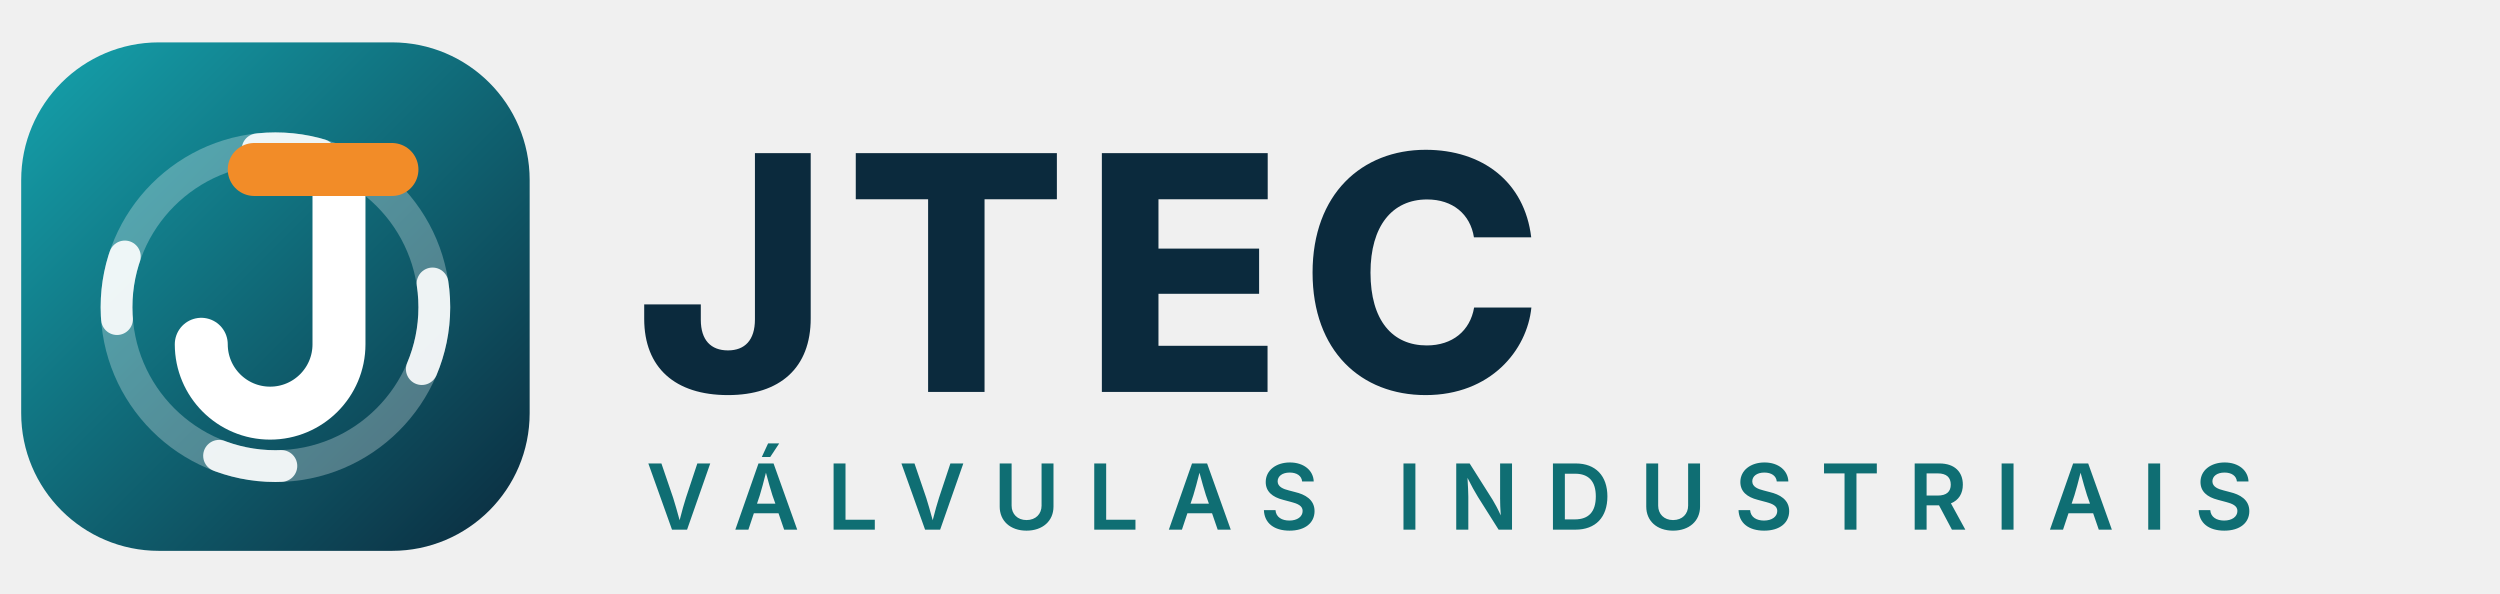
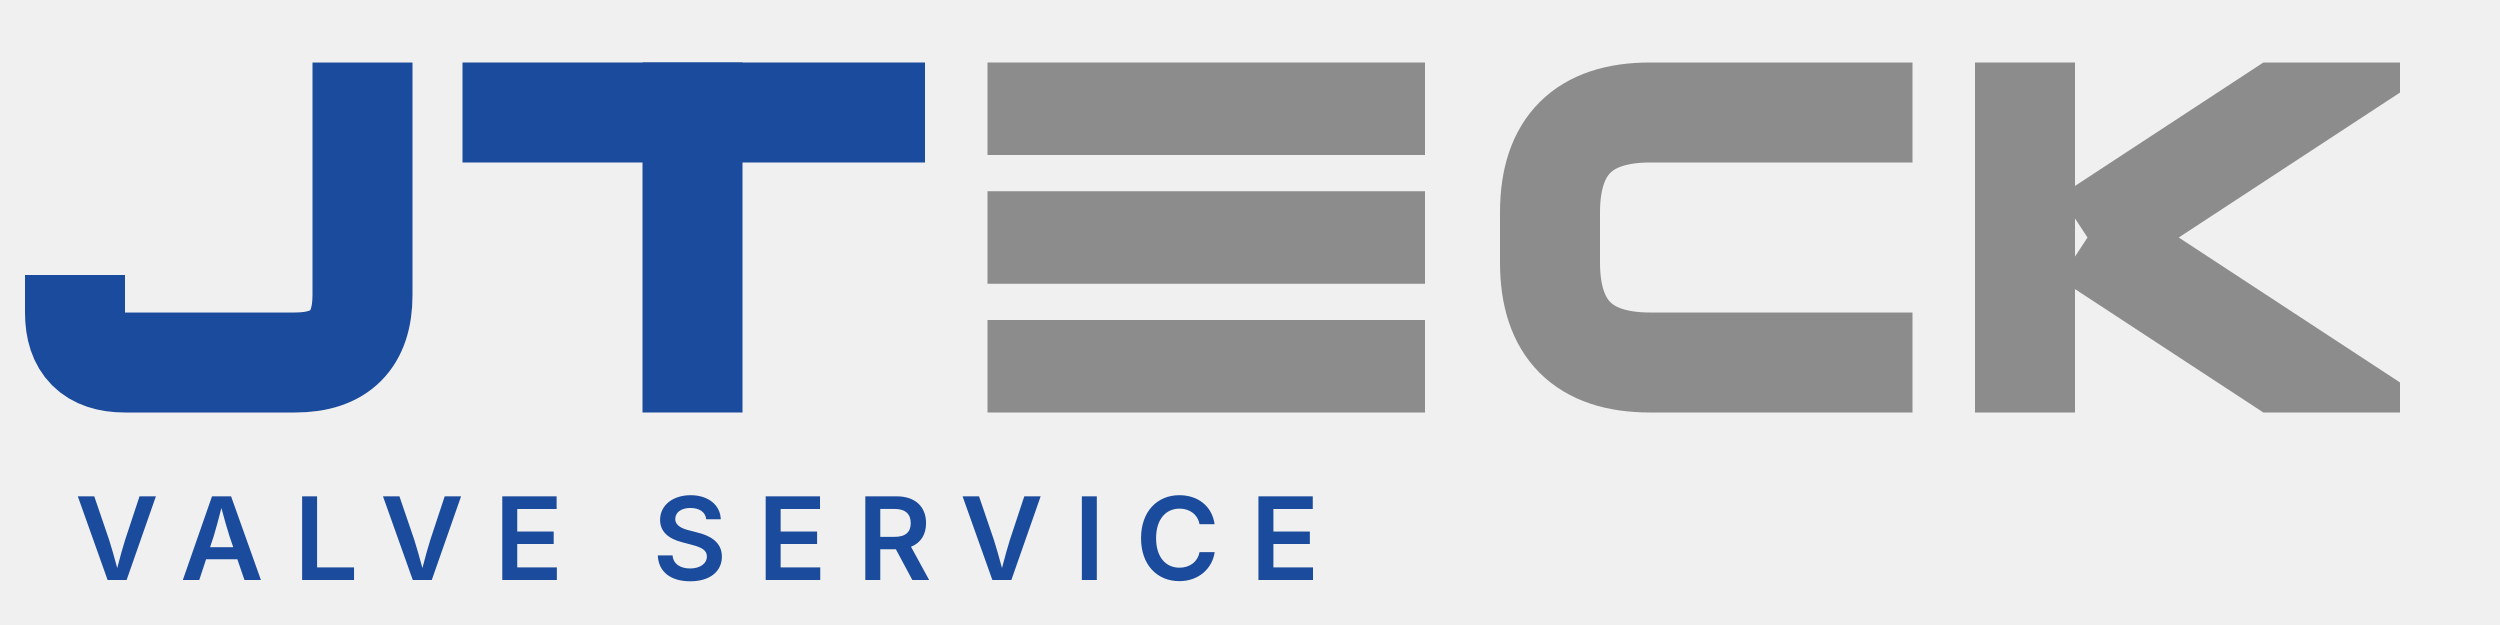
- <svg xmlns="http://www.w3.org/2000/svg" viewBox="0 0 236 56" width="236" height="56">
+ <svg xmlns="http://www.w3.org/2000/svg" viewBox="0 0 1000 250" width="1000" height="250">
  <defs>
-     <linearGradient id="lg" x1="0" y1="0" x2="1" y2="1">
-       <stop offset="0" stop-color="#15a3ad" />
-       <stop offset="1" stop-color="#0b2a3d" />
-     </linearGradient>
+     <clipPath id="k">
+       <rect x="790" y="25" width="170" height="140" />
+     </clipPath>
  </defs>
-   <rect x="2" y="4" width="48" height="48" rx="13" fill="url(#lg)" />
-   <circle cx="26" cy="29" r="15" fill="none" stroke="#ffffff" stroke-opacity=".28" stroke-width="3" />
-   <circle cx="26" cy="29" r="15" fill="none" stroke="#ffffff" stroke-opacity=".9" stroke-width="3" stroke-dasharray="6 17" stroke-linecap="round" />
-   <path d="M32 16v16.5a6.5 6.5 0 0 1-13 0" fill="none" stroke="#ffffff" stroke-width="5" stroke-linecap="round" />
-   <path d="M24 16h13" fill="none" stroke="#f28c28" stroke-width="5" stroke-linecap="round" />
-   <text x="60" y="37" font-family="Inter, 'Segoe UI', Arial, sans-serif" font-weight="800" font-size="31" letter-spacing="1.5" fill="#0b2a3d">JTEC</text>
-   <text x="61" y="50" font-family="Inter, 'Segoe UI', Arial, sans-serif" font-weight="600" font-size="8.6" letter-spacing="2.6" fill="#0f6e73">VÁLVULAS INDUSTRIAIS</text>
+   <g fill="none" stroke="#1b4b9c" stroke-width="40">
+     <path d="M145 25V118Q145 145 118 145H50Q30 145 30 125V110" />
+   </g>
+   <g fill="#1b4b9c">
+     <rect x="185" y="25" width="185" height="40" />
+     <rect x="257" y="25" width="40" height="140" />
+   </g>
+   <g fill="#8c8c8c">
+     <rect x="395" y="25" width="175" height="37" />
+     <rect x="395" y="76.5" width="175" height="37" />
+     <rect x="395" y="128" width="175" height="37" />
+     <rect x="790" y="25" width="40" height="140" />
+   </g>
+   <g fill="none" stroke="#8c8c8c" stroke-width="40">
+     <path d="M765 45H660Q620 45 620 85V105Q620 145 660 145H765" />
+     <g clip-path="url(#k)">
+       <path d="M835 95L980 0M835 95L980 190" />
+     </g>
+   </g>
+   <text x="30" y="232" textLength="930" lengthAdjust="spacingAndGlyphs" font-family="Inter, 'Segoe UI', Arial, sans-serif" font-weight="600" font-size="46" letter-spacing="12" fill="#1b4b9c">VALVE SERVICE</text>
</svg>
